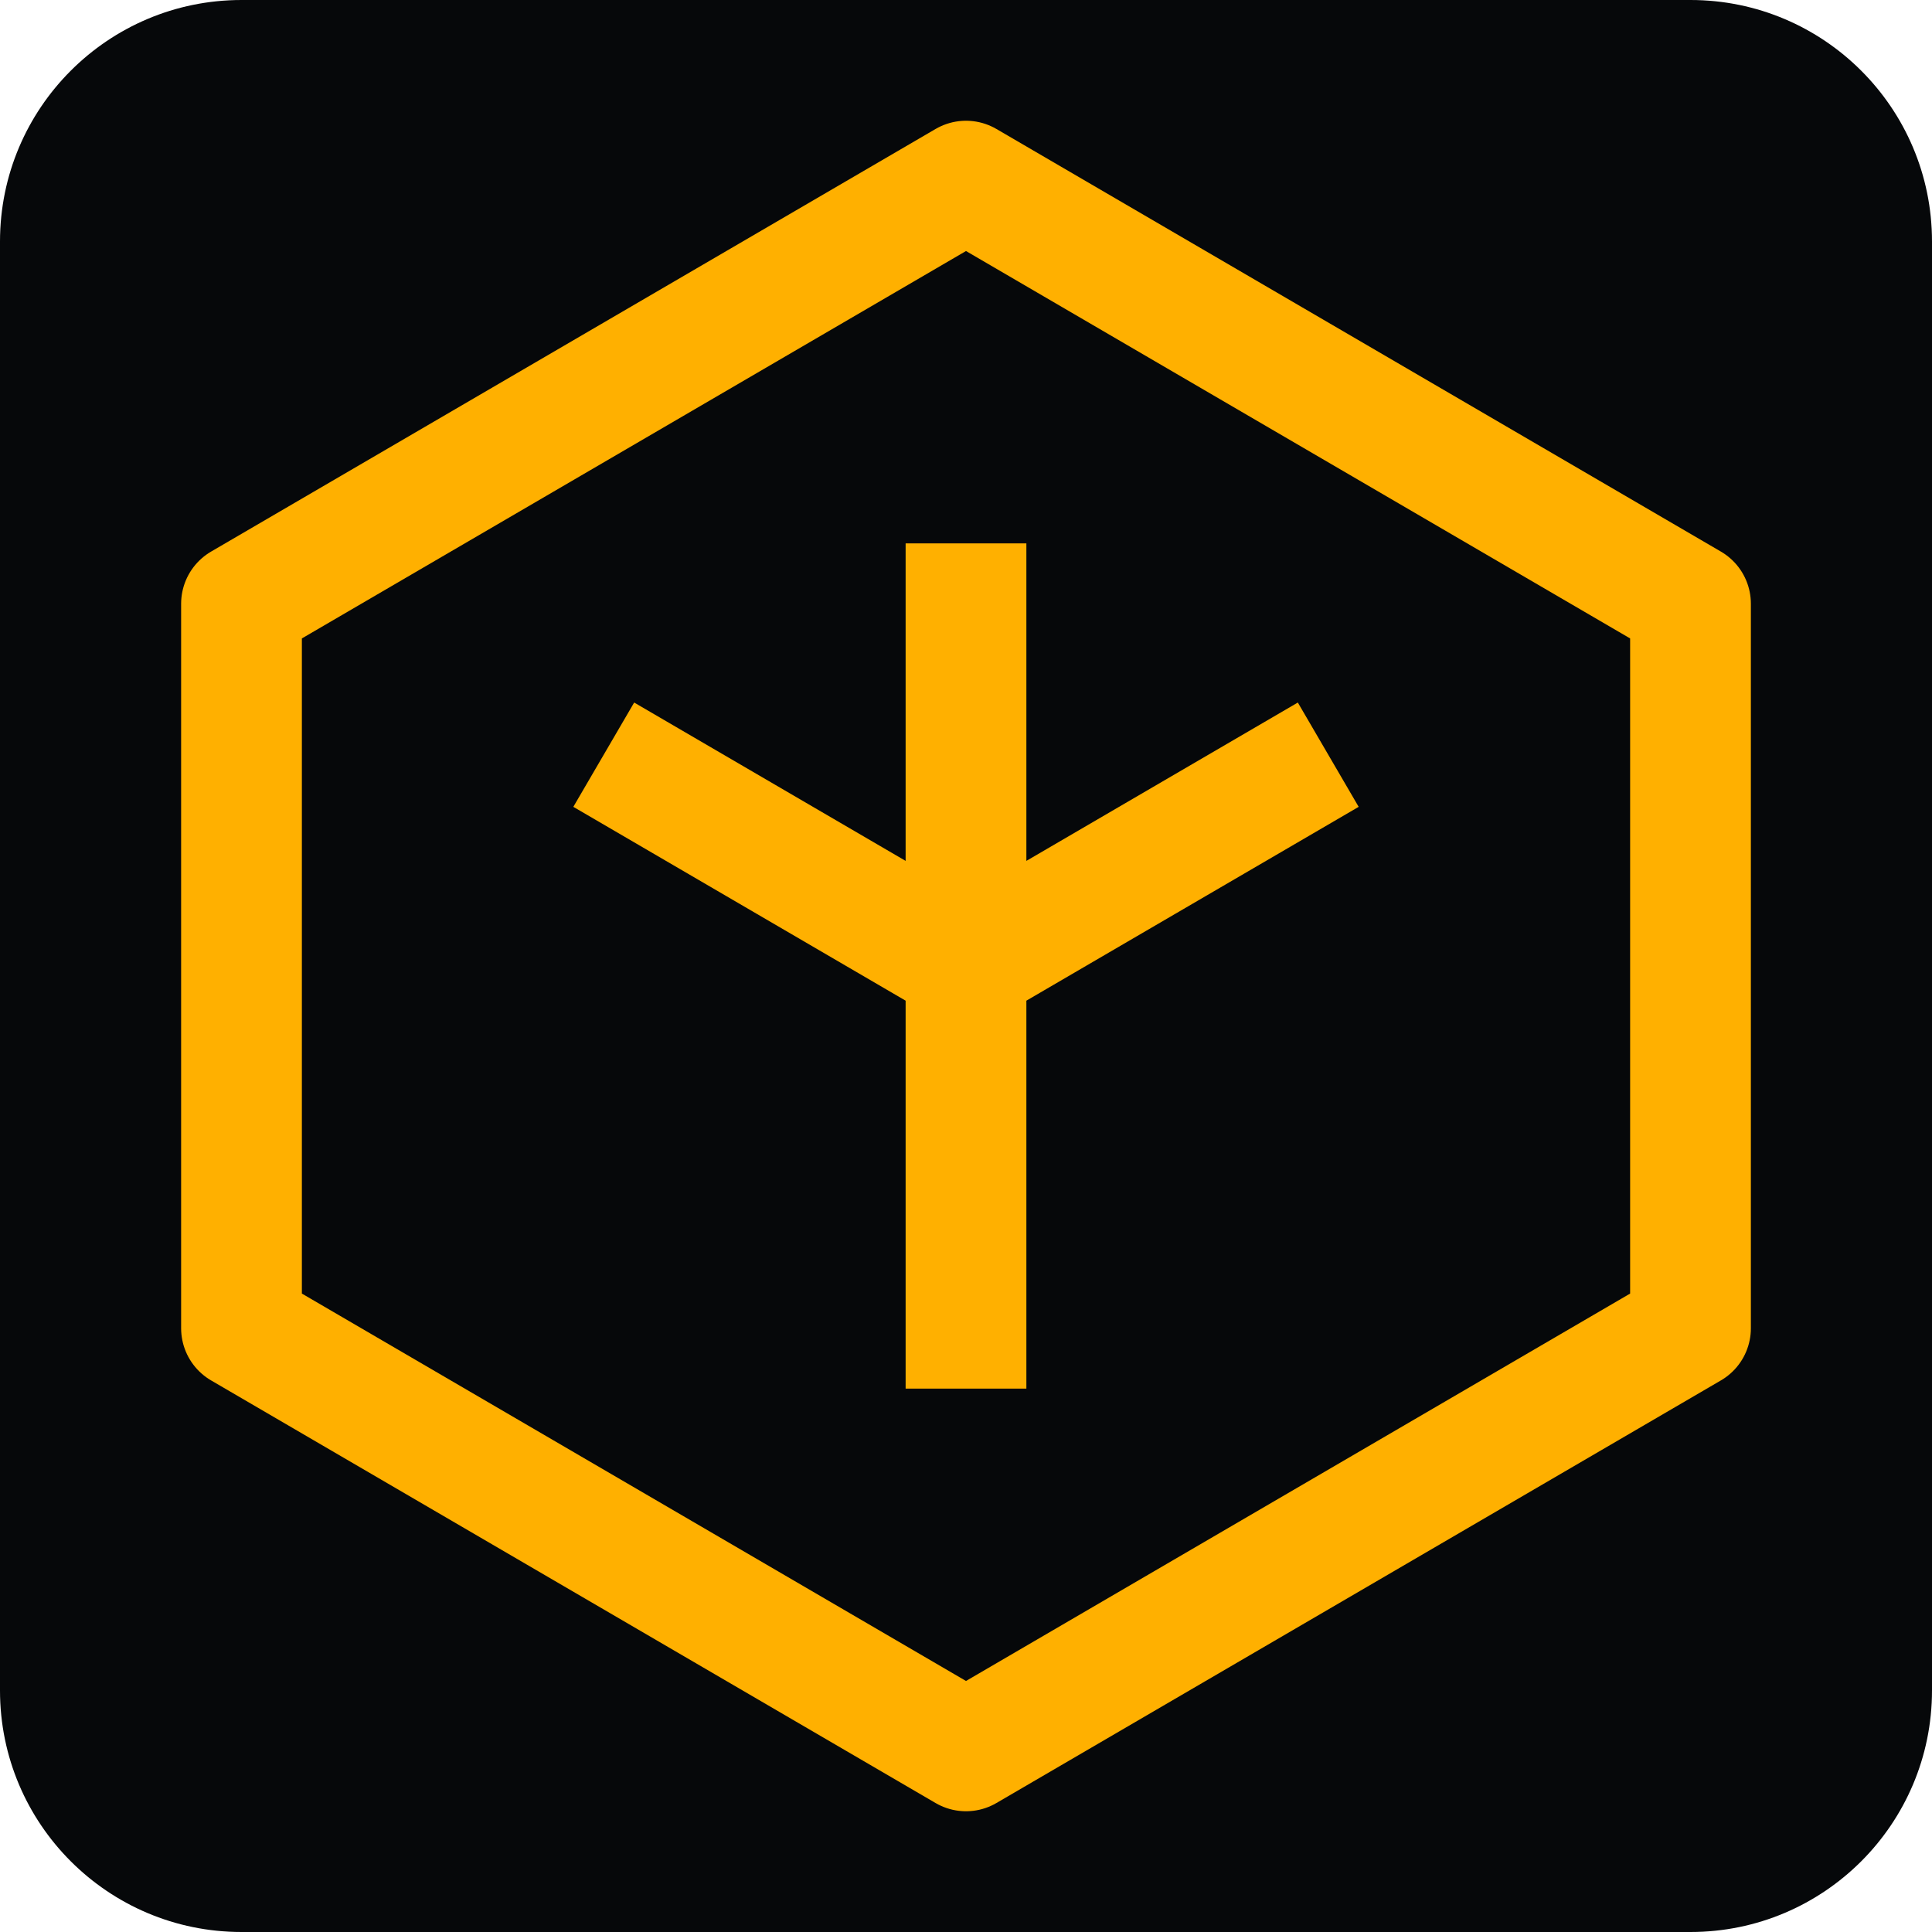
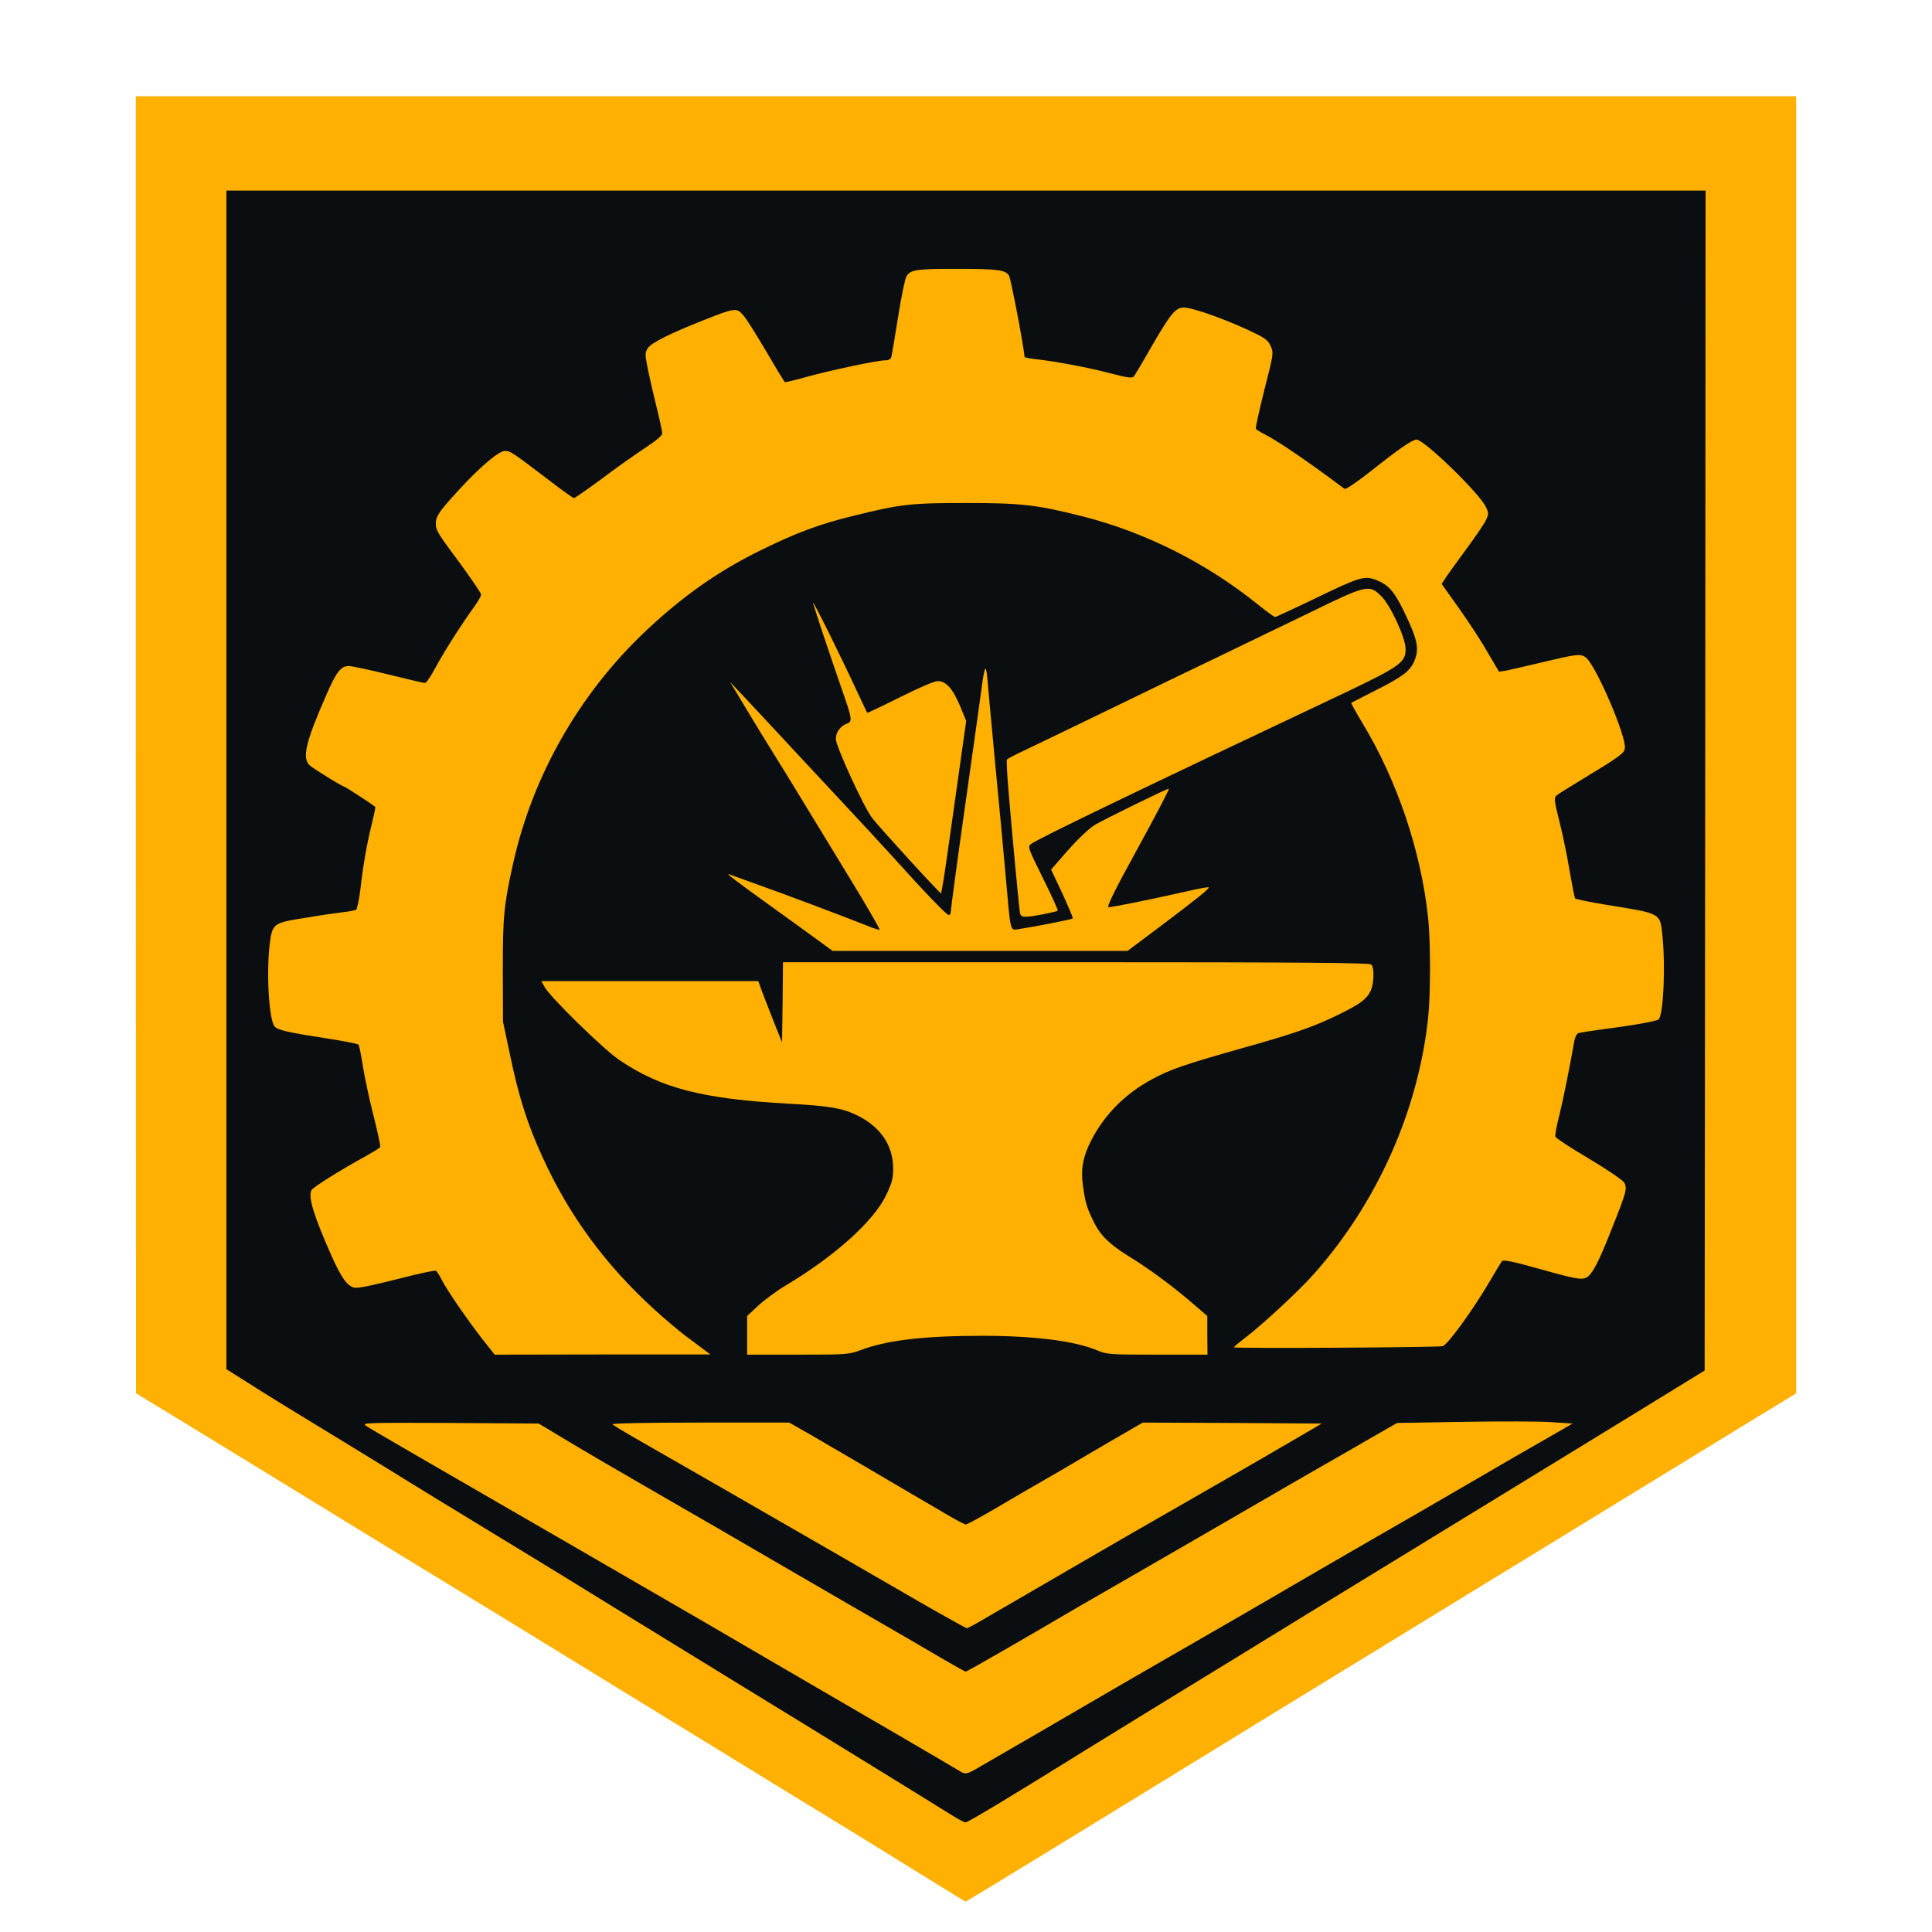
- <svg xmlns="http://www.w3.org/2000/svg" viewBox="0 0 32 32">
-   <rect width="32" height="32" rx="4" fill="#06080a" />
-   <g fill="none" stroke="#ffb000" stroke-width="2" stroke-linejoin="round">
-     <path d="M16 3 28 10v12L16 29 4 22V10z" />
-     <path d="M16 9v14M10 12.5l6 3.5 6-3.5" />
-   </g>
+ <svg xmlns="http://www.w3.org/2000/svg" viewBox="0 0 1024 1024">
+   <path fill="#ffb000" fill-rule="evenodd" d="M492.0 995.8C465.1 979.1 450.6 970.2 429.0 957.0C418.8 950.8 401.7 940.3 391.0 933.7C380.3 927.1 362.5 916.2 351.5 909.5C340.5 902.8 320.7 890.6 307.5 882.5C286.4 869.5 245.2 844.3 189.0 810.0C179.4 804.1 159.6 792.0 145.0 783.0C130.4 774.1 108.1 760.4 95.3 752.6L72.1 738.5 72.0 394.8L72.0 51.0 512.0 51.0L952.0 51.0 952.0 394.8L952.0 738.5 920.7 757.6C881.2 781.8 689.5 899.2 669.2 911.6C576.3 968.7 512.1 1008.0 511.8 1007.9C511.6 1007.9 502.7 1002.4 492.0 995.8Z" />
+   <path fill="#0a0e10" fill-rule="evenodd" d="M504.5 962.1C496.6 957.1 430.2 916.2 389.0 891.0C379.4 885.1 360.7 873.6 347.5 865.5C334.3 857.4 313.6 844.7 301.5 837.2C289.4 829.8 272.3 819.3 263.5 814.0C249.3 805.4 214.8 784.3 203.3 777.1C200.9 775.7 193.5 771.1 186.8 767.0C158.5 749.8 139.9 738.4 130.3 732.2L120.0 725.7 120.0 413.3L120.0 101.0 512.0 101.0L904.0 101.0 903.8 413.7L903.5 726.4 876.5 743.0C861.6 752.1 837.1 767.2 822.0 776.4C765.2 811.2 716.6 840.9 689.5 857.5C674.1 867.0 658.6 876.5 655.0 878.7C639.7 888.0 584.7 921.8 575.5 927.5C539.4 950.0 512.9 966.0 511.8 965.9C511.1 965.9 507.8 964.2 504.5 962.1ZM517.3 937.6C519.6 936.3 535.2 927.2 552.0 917.5C568.8 907.7 586.8 897.2 592.0 894.2C597.2 891.2 607.4 885.3 614.5 881.2C621.6 877.1 634.9 869.4 644.0 864.2C653.1 859.0 668.4 850.1 678.0 844.5C687.6 838.9 710.1 825.8 728.0 815.5C745.9 805.2 766.4 793.4 773.5 789.2C787.3 781.1 818.8 762.9 828.0 757.7L833.5 754.5 822.5 753.8C816.5 753.3 795.5 753.3 776.0 753.6L740.5 754.2 733.5 758.2C729.6 760.4 718.6 766.8 709.0 772.3C699.4 777.8 686.3 785.3 680.0 789.0C673.7 792.7 648.0 807.5 623.0 822.0C598.0 836.4 574.6 849.9 571.0 852.0C541.9 869.1 512.5 886.0 511.9 886.0C511.5 886.0 506.3 883.1 500.3 879.6C482.6 869.2 478.5 866.9 454.5 853.0C441.9 845.7 423.6 835.1 414.0 829.5C390.5 815.8 370.3 804.1 341.5 787.5C328.3 779.9 310.3 769.4 301.5 764.1L285.5 754.5 238.5 754.2C194.9 754.0 191.7 754.1 193.8 755.6C195.1 756.5 204.3 761.9 214.3 767.7C256.9 792.4 278.5 804.8 293.5 813.5C302.3 818.6 319.4 828.5 331.5 835.5C343.6 842.5 363.2 853.9 375.0 860.7C386.8 867.6 405.9 878.7 417.5 885.5C429.1 892.2 453.8 906.7 472.5 917.5C491.2 928.4 507.4 937.9 508.5 938.6C511.2 940.5 512.5 940.4 517.3 937.6ZM522.4 857.6C527.4 854.7 540.3 847.2 551.0 841.0C561.7 834.8 575.7 826.7 582.0 823.0C588.3 819.3 608.8 807.5 627.5 796.8C659.3 778.6 687.2 762.4 696.5 756.9L700.5 754.5 653.1 754.2L605.7 754.0 589.1 763.6C580.0 768.9 570.5 774.5 568.0 776.0C565.5 777.5 558.8 781.4 553.0 784.7C547.2 788.0 535.9 794.6 527.8 799.4C519.7 804.1 512.6 808.0 511.9 808.0C511.2 808.0 506.4 805.4 501.1 802.3C495.8 799.2 487.9 794.5 483.5 792.0C479.1 789.4 467.9 782.8 458.5 777.3C449.1 771.8 436.3 764.3 429.9 760.6L418.3 754.0 370.9 754.0C342.6 754.0 324.0 754.4 324.6 754.9C325.1 755.4 329.8 758.3 335.0 761.3C340.2 764.3 353.7 772.0 365.0 778.5C376.3 785.0 394.3 795.3 405.0 801.5C427.8 814.6 455.2 830.4 488.0 849.4C500.9 856.8 511.9 862.9 512.4 863.0C512.9 863.0 517.4 860.6 522.4 857.6ZM373.6 715.7C372.0 714.5 367.5 711.1 363.7 708.3C359.8 705.4 352.4 699.1 347.1 694.3C321.1 670.7 301.7 644.4 287.6 613.4C279.5 595.8 274.9 581.2 270.3 559.0L266.6 541.5 266.5 514.5C266.5 485.7 267.0 480.0 272.0 457.5C282.3 411.1 307.1 367.6 342.3 334.4C361.9 315.9 381.0 302.5 403.5 291.5C422.0 282.4 434.3 277.8 451.9 273.5C477.7 267.1 482.9 266.6 512.5 266.6C541.5 266.6 549.6 267.6 573.5 273.6C606.8 282.0 639.5 298.4 666.7 320.4C671.2 324.0 675.3 327.0 675.8 327.0C676.3 327.0 685.6 322.7 696.4 317.5C720.6 305.8 723.1 305.0 729.4 307.4C735.8 309.9 738.9 313.3 743.9 323.6C751.4 339.0 752.4 343.7 749.6 350.4C747.4 355.6 743.4 358.7 729.5 365.7C722.4 369.3 716.4 372.4 716.2 372.5C716.0 372.7 718.7 377.5 722.1 383.2C740.5 413.6 753.1 450.8 756.9 486.2C758.3 498.7 758.3 527.3 756.9 539.8C751.6 588.8 730.0 637.3 696.6 675.0C688.9 683.8 669.2 702.0 660.3 708.8C656.9 711.4 654.0 713.8 654.0 714.1C654.0 714.8 761.3 714.2 764.6 713.5C767.1 713.0 780.2 695.0 789.2 679.8C792.5 674.1 795.6 669.0 796.1 668.4C796.8 667.6 801.9 668.6 814.3 672.1C835.0 677.9 838.2 678.5 840.9 677.1C843.9 675.4 847.2 669.2 853.8 652.5C862.2 631.4 862.7 629.7 860.7 626.6C859.8 625.3 851.4 619.6 842.0 614.0C832.5 608.4 824.6 603.2 824.4 602.5C824.1 601.8 825.0 596.8 826.4 591.4C828.5 583.0 832.1 565.1 834.4 551.8C834.8 549.8 835.7 547.9 836.5 547.6C837.3 547.3 843.3 546.4 849.7 545.5C865.5 543.5 878.2 541.2 879.1 540.3C881.7 537.7 882.8 512.0 881.1 495.7C879.8 483.8 880.8 484.3 851.0 479.5C842.5 478.1 835.3 476.6 834.9 476.2C834.5 475.8 833.3 469.4 832.0 462.0C830.8 454.6 828.4 442.8 826.6 435.7C823.7 424.3 823.6 422.8 825.0 421.6C825.8 420.9 832.4 416.8 839.5 412.5C858.0 401.3 860.8 399.3 861.2 396.7C862.2 390.5 845.5 351.7 840.3 348.3C837.5 346.4 835.6 346.7 815.8 351.4C807.9 353.3 799.9 355.1 798.0 355.5L794.5 356.0 788.2 345.3C784.8 339.3 777.9 328.9 773.0 322.0L764.1 309.5 766.0 306.6C767.0 305.0 771.9 298.2 776.9 291.4C781.9 284.6 786.8 277.5 787.6 275.6C789.1 272.5 789.1 272.0 787.5 268.6C784.0 261.3 754.8 233.0 750.8 233.0C748.6 233.0 741.6 237.8 727.1 249.3C719.0 255.7 713.2 259.6 712.6 259.1C694.4 245.4 677.5 233.8 670.3 230.2C668.0 229.0 665.9 227.7 665.6 227.2C665.4 226.8 667.4 217.6 670.1 206.8C674.9 188.1 675.1 187.1 673.6 183.7C672.5 180.9 670.8 179.4 666.3 177.2C653.3 170.6 632.5 163.0 627.5 163.0C623.1 163.0 620.6 166.0 610.5 183.4C605.8 191.7 601.5 198.9 600.9 199.6C600.1 200.5 597.4 200.2 589.1 198.0C577.4 194.9 559.4 191.5 549.2 190.4C545.8 190.0 543.0 189.5 543.0 189.1C542.9 185.0 535.8 147.7 534.8 146.1C532.9 143.0 528.8 142.5 507.0 142.5C485.7 142.5 482.8 142.9 480.5 146.3C479.7 147.6 477.7 157.3 476.0 168.0C474.3 178.7 472.7 188.3 472.4 189.3C472.1 190.4 470.9 191.0 469.0 191.0C464.9 191.0 439.5 196.4 427.0 199.9C421.3 201.5 416.3 202.7 416.0 202.5C415.6 202.3 411.1 194.8 405.9 185.9C400.7 177.1 395.3 168.4 393.7 166.8C390.4 163.1 389.4 163.2 373.7 169.4C355.6 176.5 345.2 181.7 343.4 184.5C341.8 186.9 341.8 187.6 343.4 195.8C344.4 200.6 346.5 209.8 348.1 216.2C349.7 222.6 351.0 228.7 351.0 229.7C351.0 230.9 347.7 233.6 341.8 237.5C336.8 240.8 326.4 248.1 318.9 253.8C311.3 259.4 304.7 264.0 304.2 264.0C303.7 264.0 297.3 259.4 289.9 253.7C271.5 239.7 270.5 239.0 267.6 239.0C264.4 239.0 254.3 247.5 243.0 259.9C232.9 270.9 231.0 273.6 231.0 277.3C231.0 281.1 231.7 282.3 244.2 299.1C250.1 307.2 255.0 314.4 255.0 315.1C255.0 315.9 253.4 318.8 251.4 321.5C244.6 330.9 235.3 345.5 230.9 353.7C228.5 358.3 225.9 362.0 225.3 362.0C224.6 362.0 215.9 360.0 205.9 357.5C195.9 355.0 186.4 353.0 184.8 353.0C180.7 353.0 178.2 356.2 172.8 368.7C161.9 393.6 160.0 401.8 164.2 405.7C166.5 407.7 181.6 417.0 182.6 417.0C183.0 417.0 197.3 426.3 198.9 427.6C199.1 427.8 198.3 431.6 197.2 436.2C194.5 446.8 192.4 458.9 191.0 471.5C190.3 477.0 189.3 481.8 188.7 482.2C188.1 482.5 184.9 483.2 181.6 483.5C178.2 483.9 169.3 485.2 161.7 486.5C144.9 489.1 144.4 489.5 143.0 500.0C141.1 515.2 142.5 540.7 145.6 544.1C147.3 546.0 152.6 547.2 173.9 550.5C182.3 551.8 189.6 553.2 190.0 553.7C190.4 554.1 191.5 559.5 192.4 565.5C193.4 571.5 195.9 583.4 198.1 591.8C200.2 600.3 201.8 607.5 201.5 608.0C201.2 608.5 197.9 610.5 194.2 612.6C179.8 620.5 166.0 629.2 165.1 630.8C163.2 634.3 166.4 644.6 175.4 664.9C180.9 677.3 184.0 681.6 187.8 682.5C189.7 682.9 197.4 681.3 210.4 678.0C221.2 675.2 230.5 673.2 231.1 673.5C231.6 673.9 233.0 676.0 234.1 678.3C236.8 683.6 247.4 699.1 255.7 709.8L262.2 718.0 319.3 717.9L376.5 717.9 373.6 715.7ZM456.1 715.6C470.2 710.3 489.9 708.0 520.7 708.0C547.9 708.0 569.5 710.7 581.2 715.6C586.8 717.9 587.8 718.0 613.5 718.0L640.0 718.0 639.9 707.8L639.9 697.5 632.1 690.8C622.2 682.2 608.7 672.2 598.2 665.8C587.9 659.4 583.2 654.8 579.6 647.4C576.1 640.3 575.2 637.4 574.0 628.5C572.7 619.7 574.0 612.8 578.6 604.0C585.5 590.7 596.4 579.7 610.3 572.2C619.9 566.9 627.8 564.2 657.5 555.8C685.5 548.0 697.3 543.9 710.4 537.3C721.1 532.0 724.4 529.5 726.4 525.3C728.3 521.6 728.5 512.9 726.8 511.2C725.9 510.3 689.8 510.0 570.3 510.0L415.0 510.0 414.8 531.2L414.5 552.5 410.3 542.0C408.0 536.2 405.2 528.9 404.0 525.8L401.9 520.0 344.4 520.0L286.9 520.0 288.7 523.2C291.7 528.6 319.9 556.2 328.1 561.7C350.2 576.8 372.4 582.5 418.4 585.0C440.1 586.2 446.8 587.4 454.8 591.4C466.8 597.5 473.2 607.0 473.4 618.9C473.4 624.6 472.9 626.7 469.7 633.4C463.2 647.1 442.6 665.7 416.8 681.1C411.9 684.0 405.3 688.9 402.0 691.9L396.0 697.5 396.0 707.8L396.0 718.0 422.9 718.0C448.8 718.0 450.0 717.9 456.1 715.6ZM614.7 491.2C634.6 476.2 641.2 470.9 640.6 470.3C640.4 470.1 636.2 470.8 631.4 471.9C607.9 477.2 587.9 481.2 587.4 480.8C586.8 480.1 591.5 470.5 602.0 451.5C613.1 431.2 620.0 418.0 619.5 418.0C618.4 418.0 585.0 434.4 580.3 437.2C577.1 439.2 571.5 444.5 566.0 450.7L557.1 460.9 563.1 473.6C566.3 480.6 568.8 486.5 568.6 486.8C568.1 487.3 548.8 491.1 540.3 492.4C535.2 493.1 535.8 495.4 533.0 464.0C531.9 451.6 529.4 424.6 527.4 404.0C525.5 383.4 523.6 363.4 523.3 359.6C522.6 351.3 521.8 352.8 520.1 366.0C519.4 371.2 515.5 399.1 511.4 428.0C507.3 456.8 504.0 481.5 504.0 482.7C504.0 484.0 503.5 485.0 502.9 485.0C501.7 485.0 490.1 472.9 474.0 455.0C468.3 448.7 456.8 436.3 448.6 427.5C440.3 418.6 426.1 403.4 417.0 393.6C407.9 383.8 397.5 372.6 393.7 368.6L387.0 361.5 396.6 377.5C401.9 386.3 408.4 396.9 411.0 401.0C413.6 405.1 419.4 414.6 423.9 422.0C428.4 429.4 439.9 448.3 449.5 464.0C459.1 479.7 466.6 492.6 466.2 492.8C465.8 492.9 462.5 491.9 459.0 490.4C445.6 485.1 415.0 473.6 402.0 469.0C394.6 466.3 387.6 463.8 386.5 463.4C384.3 462.6 390.1 467.0 410.0 481.3C417.4 486.6 427.5 493.9 432.4 497.5L441.3 504.0 519.5 504.0L597.6 504.0 614.7 491.2ZM552.8 484.6C556.8 483.8 560.3 483.0 560.6 482.7C560.9 482.4 557.4 474.7 552.8 465.5C544.8 449.3 544.6 448.7 546.5 447.3C550.2 444.5 605.2 418.0 706.0 370.4C742.2 353.3 745.0 351.4 745.0 344.0C745.0 338.1 736.9 320.5 731.9 315.8C725.7 309.7 724.3 310.0 694.4 324.6C680.1 331.5 658.8 341.8 647.0 347.5C635.2 353.1 608.6 366.0 588.0 376.0C567.4 386.0 546.8 395.9 542.4 398.0C537.9 400.1 534.0 402.1 533.7 402.6C533.4 403.1 533.8 410.9 534.6 420.0C536.6 443.9 540.1 481.1 540.6 483.8C541.1 486.4 542.6 486.5 552.8 484.6ZM500.5 463.9C501.3 458.7 504.2 438.2 507.0 418.3L512.1 382.1 508.9 374.3C505.0 365.0 501.4 361.0 497.1 361.0C495.2 361.0 487.3 364.4 476.9 369.6C467.5 374.3 459.7 378.0 459.6 377.8C459.5 377.6 457.2 372.8 454.5 367.0C445.6 347.8 431.1 318.5 431.0 319.6C431.0 320.6 439.5 346.1 447.9 370.3C451.5 380.7 451.7 382.6 449.0 383.5C445.6 384.6 443.0 388.1 443.0 391.6C443.0 395.5 457.8 427.8 462.3 433.6C466.2 438.7 498.4 473.9 498.8 473.5C498.9 473.4 499.7 469.0 500.5 463.9Z" />
</svg>
